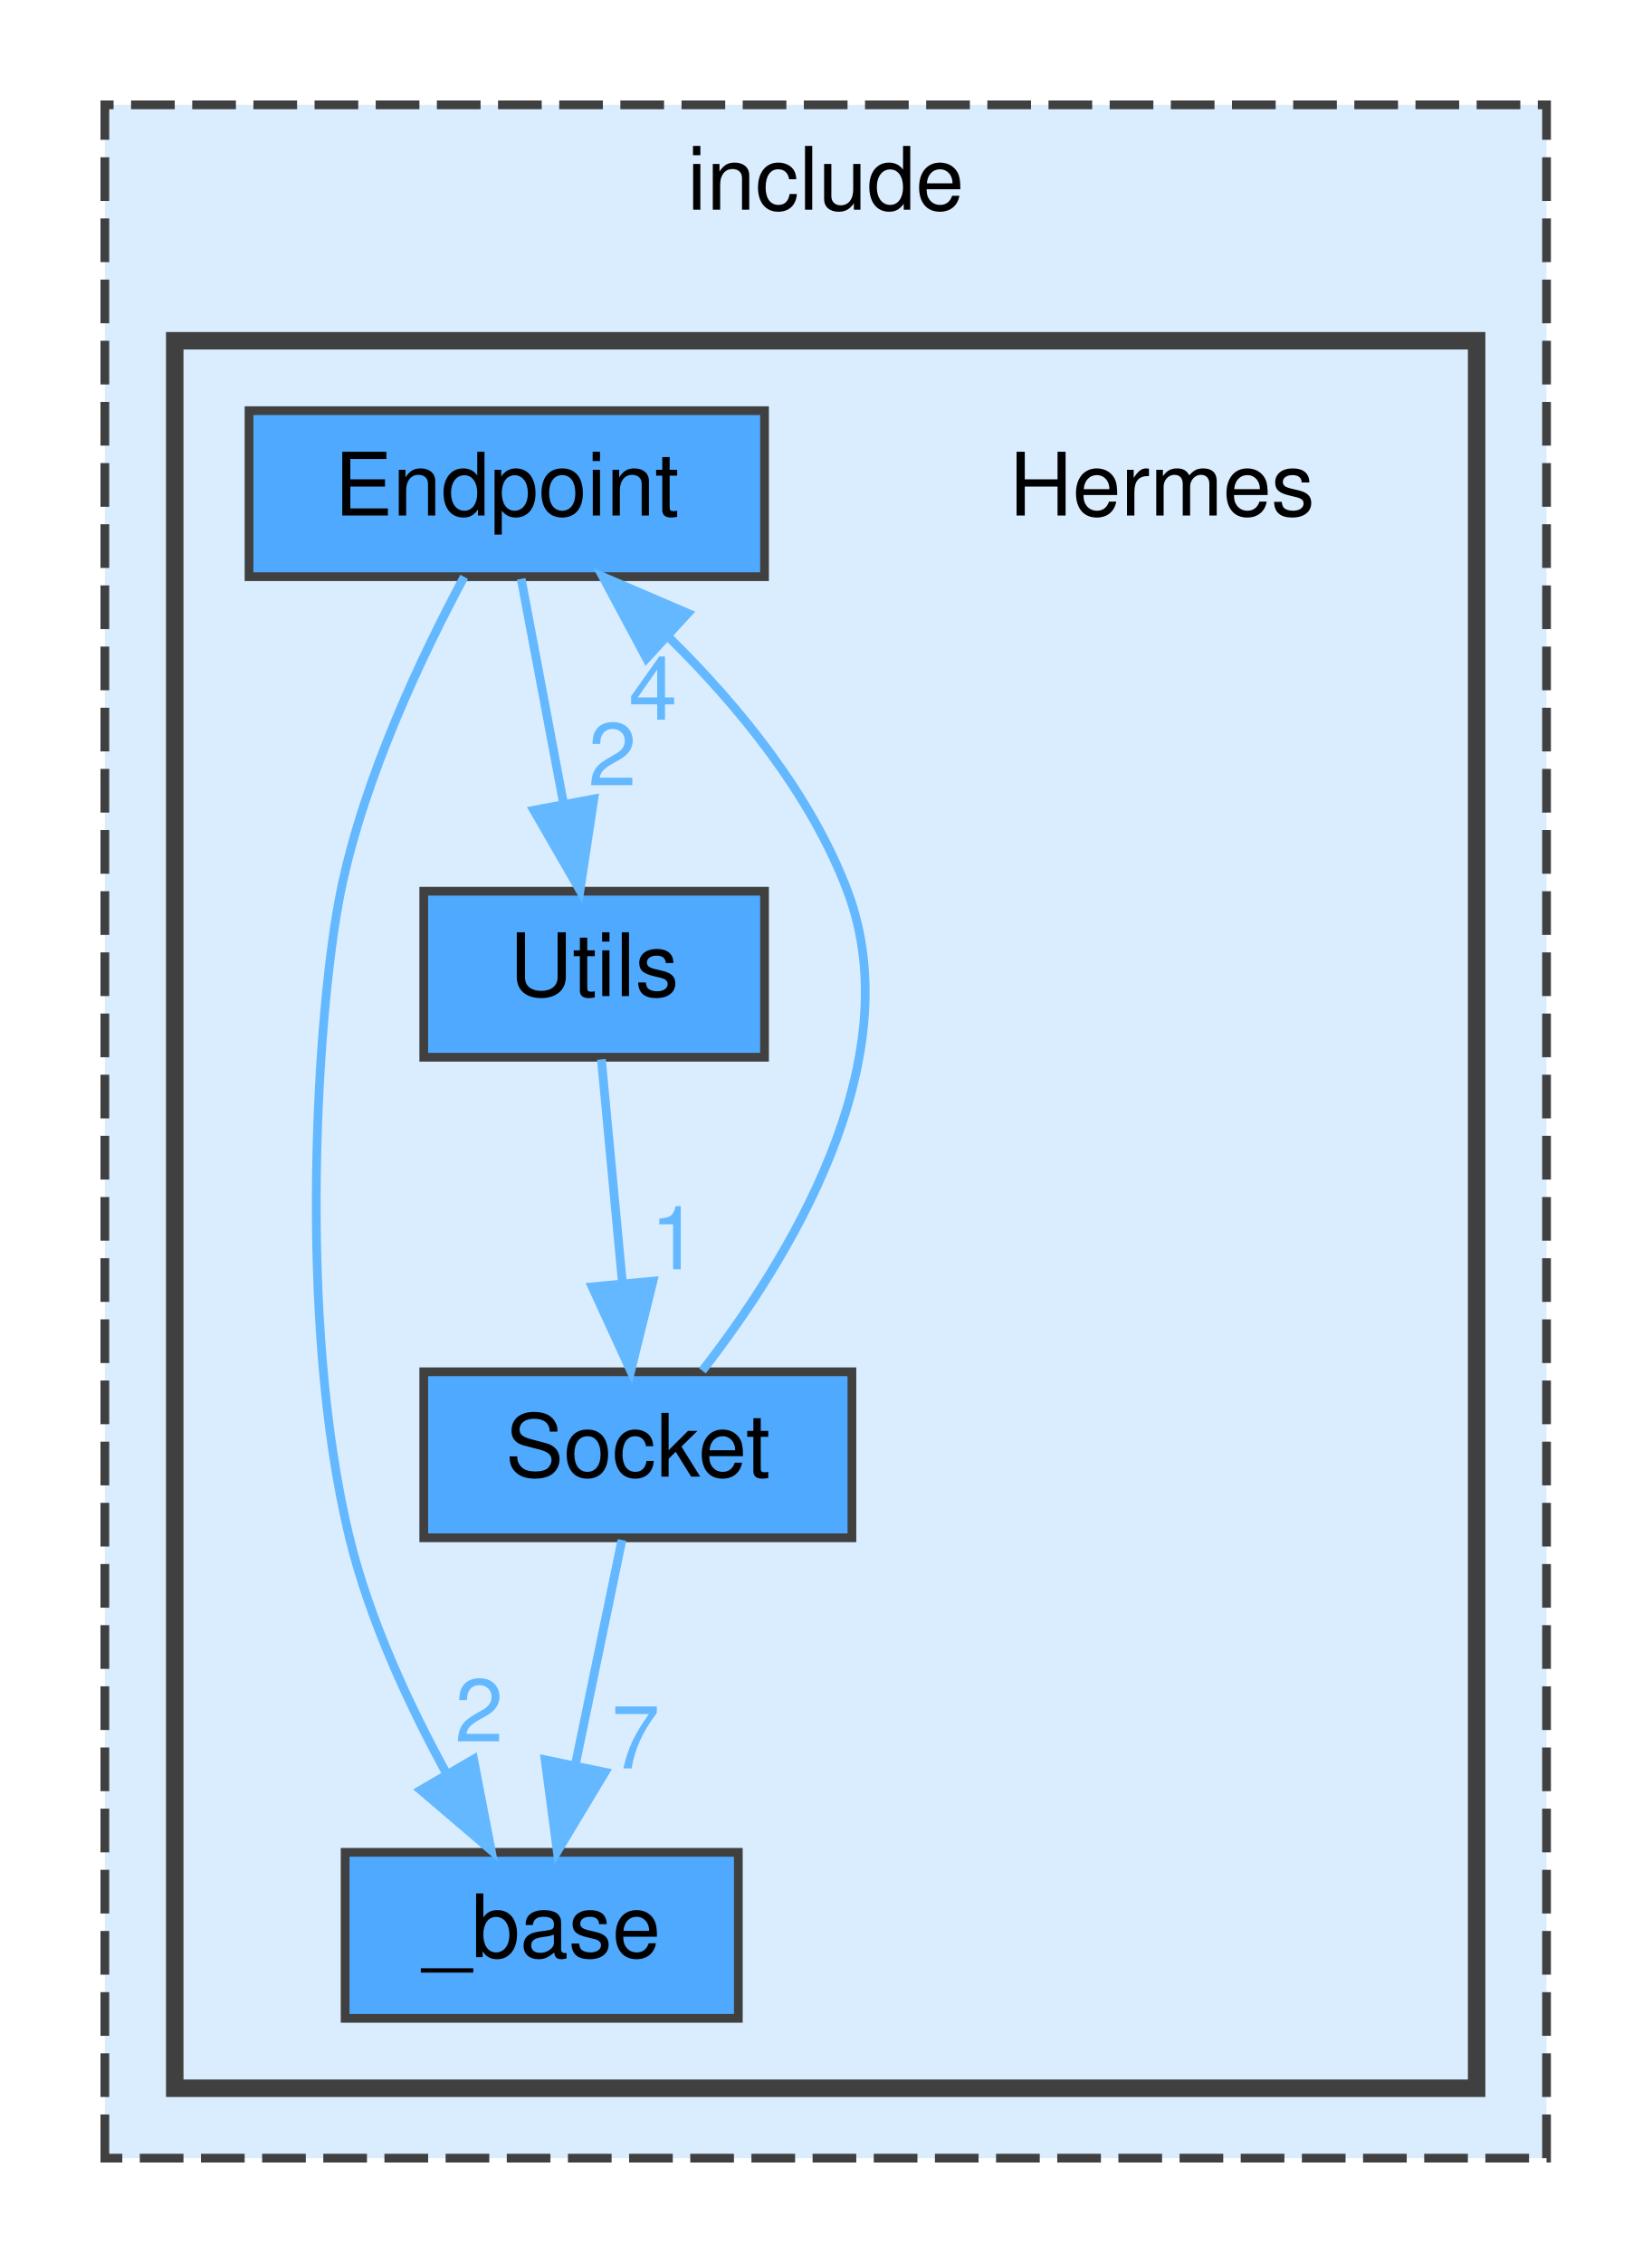
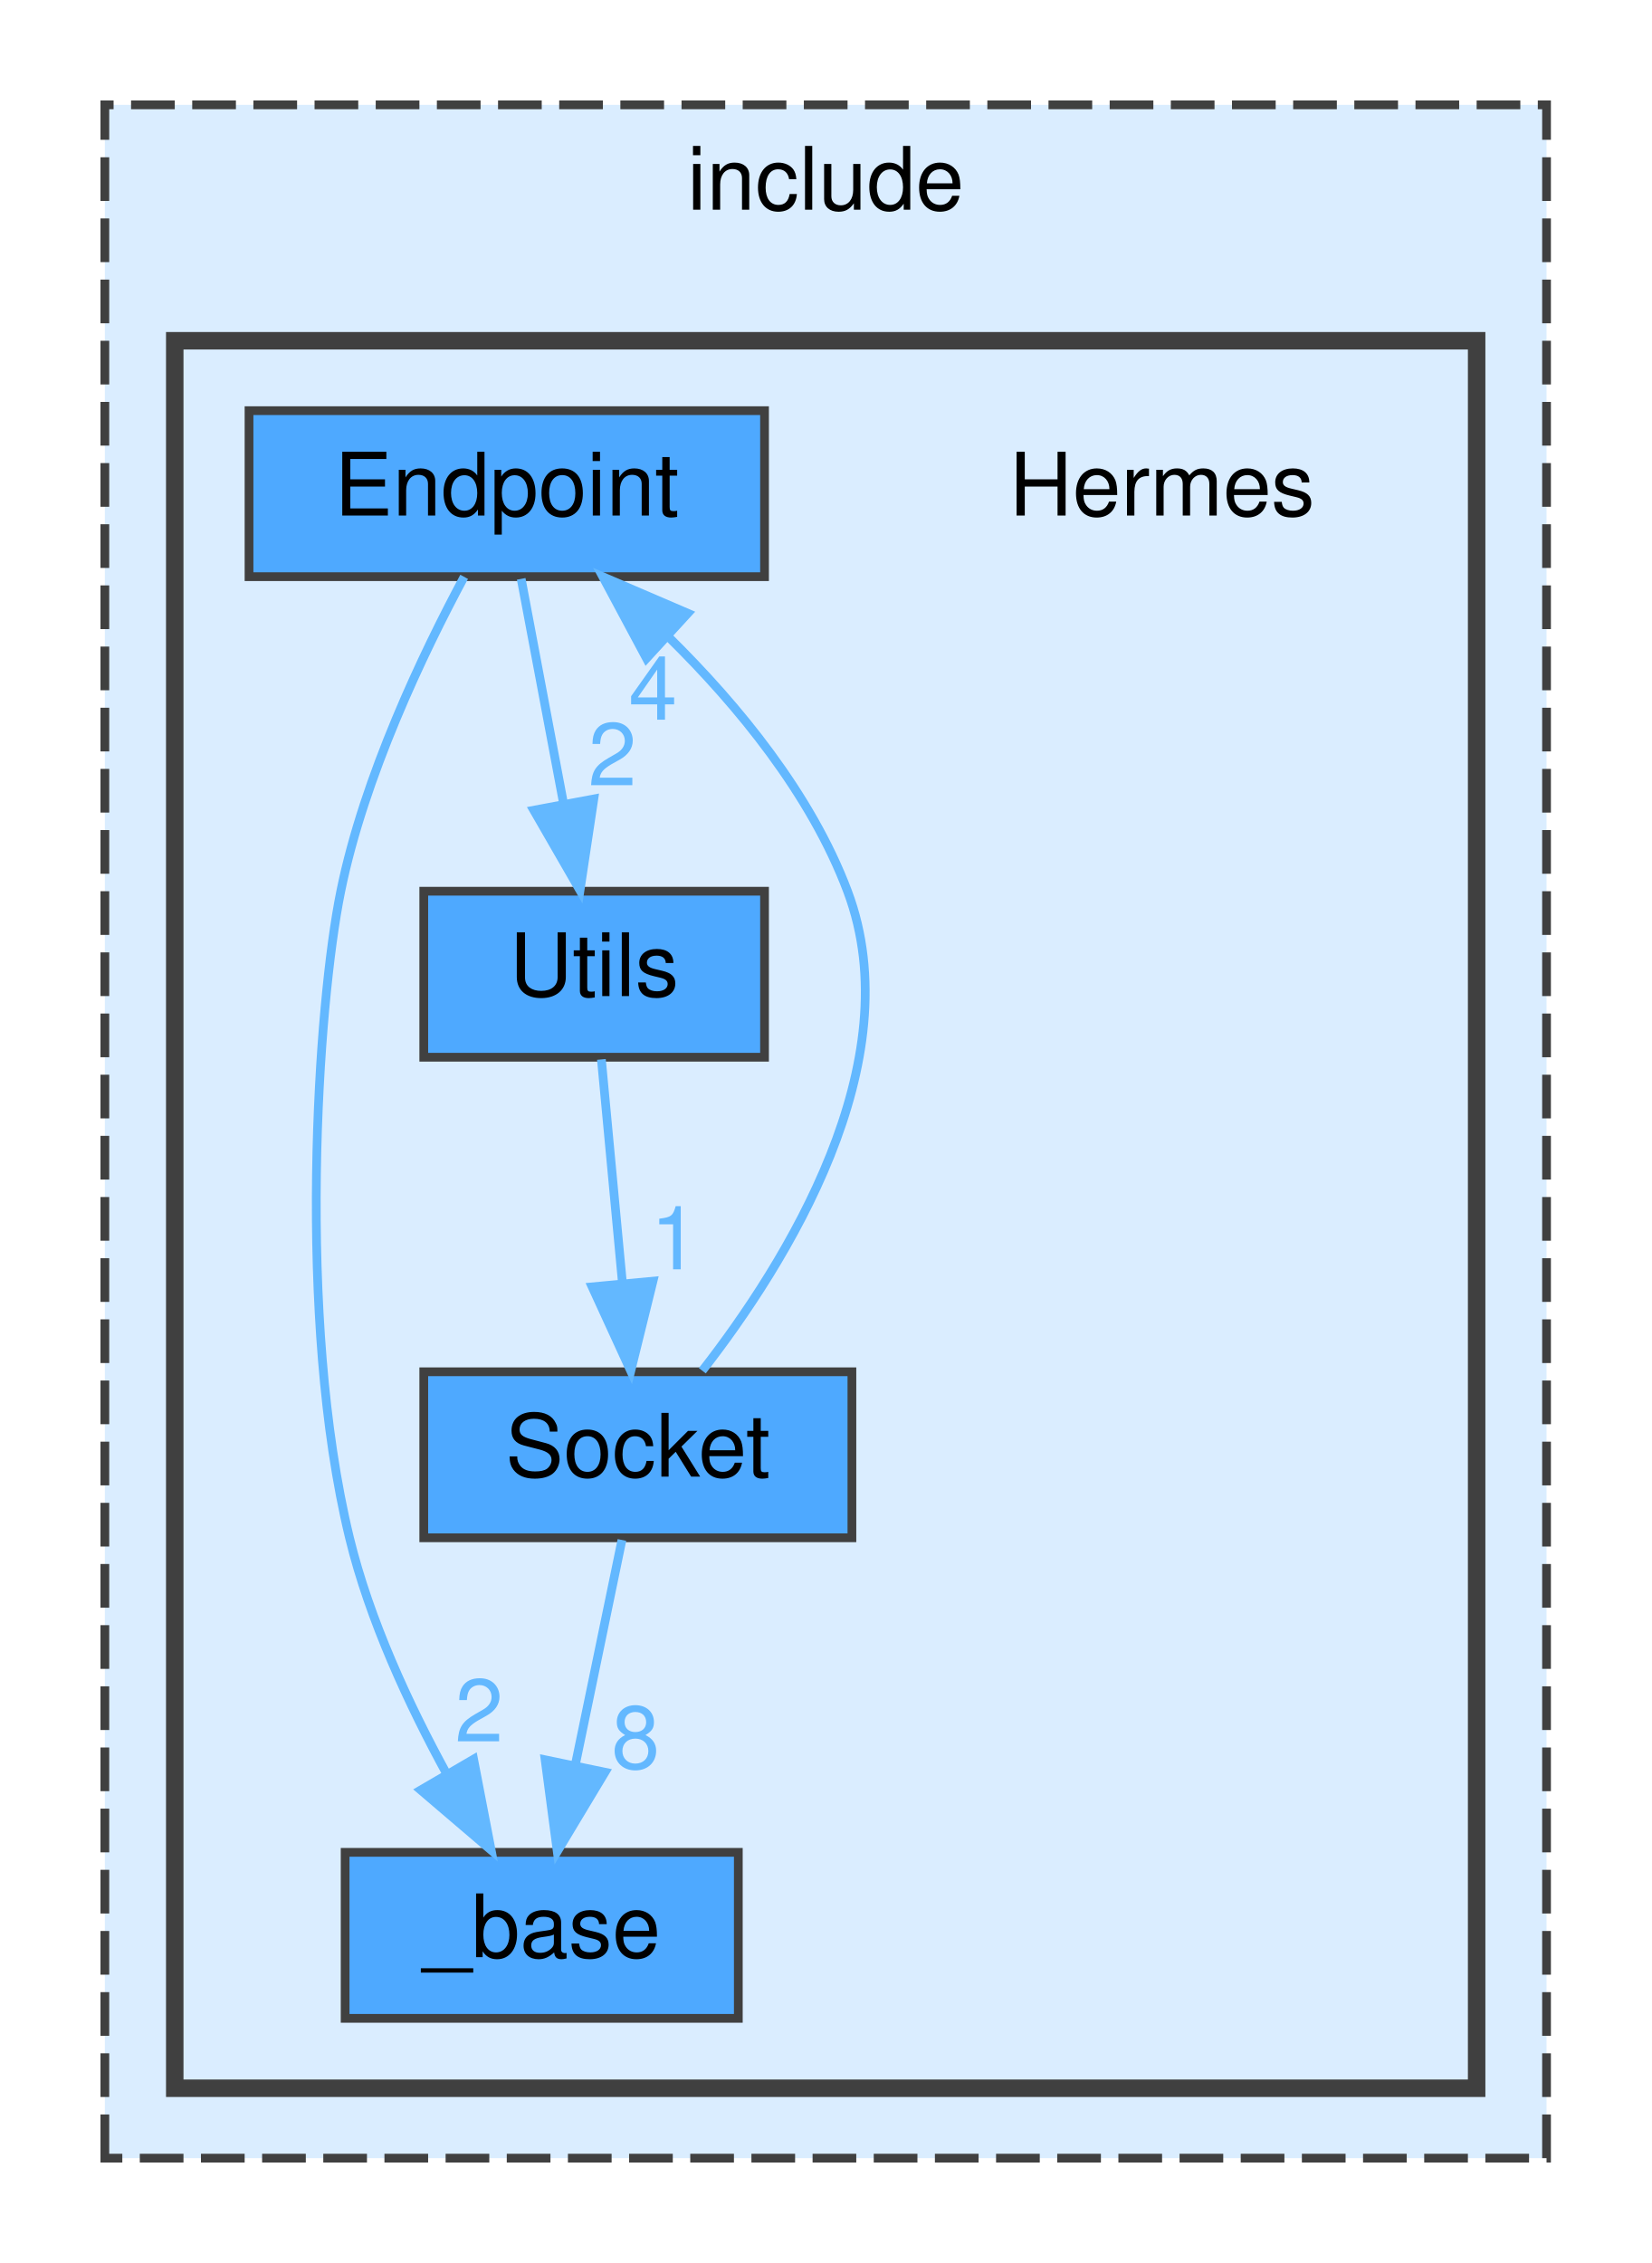
<svg xmlns="http://www.w3.org/2000/svg" xmlns:xlink="http://www.w3.org/1999/xlink" width="189pt" height="259pt" viewBox="0.00 0.00 189.00 259.00">
  <g id="graph0" class="graph" transform="scale(1 1) rotate(0) translate(4 255)">
    <g id="clust1" class="cluster">
      <g id="a_clust1">
        <a xlink:href="dir_d44c64559bbebec7f509842c48db8b23.html" target="_top" xlink:title="include">
          <polygon fill="#daedff" stroke="#404040" stroke-dasharray="5,2" points="8,-8 8,-243 173,-243 173,-8 8,-8" />
          <text text-anchor="middle" x="90.5" y="-231" font-family="Helvetica,sans-Serif" font-size="10.00">include</text>
        </a>
      </g>
    </g>
    <g id="clust2" class="cluster">
      <g id="a_clust2">
        <a xlink:href="dir_48552af575f0c01fd908f857e8ea26ca.html" target="_top">
          <polygon fill="#daedff" stroke="#404040" stroke-width="2" points="16,-16 16,-216 165,-216 165,-16 16,-16" />
        </a>
      </g>
    </g>
    <g id="node1" class="node">
      <text text-anchor="middle" x="129" y="-196" font-family="Helvetica,sans-Serif" font-size="10.00">Hermes</text>
    </g>
    <g id="node2" class="node">
      <g id="a_node2">
        <a xlink:href="dir_1749b645fa05fc0c477f9e54117aefed.html" target="_top" xlink:title="_base">
          <polygon fill="#4ea9ff" stroke="#404040" points="80.5,-43 35.5,-43 35.5,-24 80.5,-24 80.5,-43" />
          <text text-anchor="middle" x="58" y="-31" font-family="Helvetica,sans-Serif" font-size="10.00">_base</text>
        </a>
      </g>
    </g>
    <g id="node3" class="node">
      <g id="a_node3">
        <a xlink:href="dir_a49b2ae4e107057a382f7728faa95ee7.html" target="_top" xlink:title="Endpoint">
          <polygon fill="#4ea9ff" stroke="#404040" points="83.5,-208 24.5,-208 24.5,-189 83.5,-189 83.5,-208" />
          <text text-anchor="middle" x="54" y="-196" font-family="Helvetica,sans-Serif" font-size="10.00">Endpoint</text>
        </a>
      </g>
    </g>
    <g id="edge1" class="edge">
      <g id="a_edge1">
        <a xlink:href="dir_000018_000000.html" target="_top">
          <path fill="none" stroke="#63b8ff" d="M49.12,-188.98C44.44,-180.26 37.69,-166.17 35,-153 32.37,-140.15 29.88,-104.16 36,-79 38.29,-69.59 42.8,-59.87 47.15,-51.93" />
          <polygon fill="#63b8ff" stroke="#63b8ff" points="50.2,-53.66 52.21,-43.25 44.15,-50.13 50.2,-53.66" />
        </a>
      </g>
      <g id="a_edge1-headlabel">
        <a xlink:href="dir_000018_000000.html" target="_top" xlink:title="2">
          <text text-anchor="middle" x="50.84" y="-55.69" font-family="Helvetica,sans-Serif" font-size="10.00" fill="#63b8ff">2</text>
        </a>
      </g>
    </g>
    <g id="node5" class="node">
      <g id="a_node5">
        <a xlink:href="dir_61f21cccd0004905e8ed10fdaca4e0ea.html" target="_top" xlink:title="Utils">
          <polygon fill="#4ea9ff" stroke="#404040" points="83.5,-153 44.5,-153 44.5,-134 83.5,-134 83.5,-153" />
          <text text-anchor="middle" x="64" y="-141" font-family="Helvetica,sans-Serif" font-size="10.00">Utils</text>
        </a>
      </g>
    </g>
    <g id="edge2" class="edge">
      <g id="a_edge2">
        <a xlink:href="dir_000018_000035.html" target="_top">
          <path fill="none" stroke="#63b8ff" d="M55.65,-188.75C56.96,-181.8 58.84,-171.85 60.48,-163.13" />
          <polygon fill="#63b8ff" stroke="#63b8ff" points="63.96,-163.56 62.38,-153.09 57.09,-162.27 63.96,-163.56" />
        </a>
      </g>
      <g id="a_edge2-headlabel">
        <a xlink:href="dir_000018_000035.html" target="_top" xlink:title="2">
          <text text-anchor="middle" x="66.09" y="-165.12" font-family="Helvetica,sans-Serif" font-size="10.00" fill="#63b8ff">2</text>
        </a>
      </g>
    </g>
    <g id="node4" class="node">
      <g id="a_node4">
        <a xlink:href="dir_0b5ff7c741697c8eb7741053aebed106.html" target="_top" xlink:title="Socket">
          <polygon fill="#4ea9ff" stroke="#404040" points="93.5,-98 44.5,-98 44.5,-79 93.5,-79 93.5,-98" />
          <text text-anchor="middle" x="69" y="-86" font-family="Helvetica,sans-Serif" font-size="10.00">Socket</text>
        </a>
      </g>
    </g>
    <g id="edge3" class="edge">
      <g id="a_edge3">
        <a xlink:href="dir_000029_000000.html" target="_top">
          <path fill="none" stroke="#63b8ff" d="M67.18,-78.75C65.74,-71.8 63.68,-61.85 61.87,-53.13" />
          <polygon fill="#63b8ff" stroke="#63b8ff" points="65.24,-52.17 59.78,-43.09 58.39,-53.59 65.24,-52.17" />
        </a>
      </g>
      <g id="a_edge3-headlabel">
-         <a xlink:href="dir_000029_000000.html" target="_top" xlink:title="7">
-           <text text-anchor="middle" x="68.75" y="-52.61" font-family="Helvetica,sans-Serif" font-size="10.00" fill="#63b8ff">7</text>
+         <a xlink:href="dir_000029_000000.html" target="_top" xlink:title="8">
+           <text text-anchor="middle" x="68.75" y="-52.61" font-family="Helvetica,sans-Serif" font-size="10.00" fill="#63b8ff">8</text>
        </a>
      </g>
    </g>
    <g id="edge4" class="edge">
      <g id="a_edge4">
        <a xlink:href="dir_000029_000018.html" target="_top">
          <path fill="none" stroke="#63b8ff" d="M76.38,-98.12C85.9,-110.34 100.39,-133.37 93,-153 88.82,-164.11 80.48,-174.25 72.57,-182.04" />
          <polygon fill="#63b8ff" stroke="#63b8ff" points="69.99,-179.65 64.99,-188.99 74.72,-184.81 69.99,-179.65" />
        </a>
      </g>
      <g id="a_edge4-headlabel">
        <a xlink:href="dir_000029_000018.html" target="_top" xlink:title="4">
          <text text-anchor="middle" x="70.73" y="-172.63" font-family="Helvetica,sans-Serif" font-size="10.00" fill="#63b8ff">4</text>
        </a>
      </g>
    </g>
    <g id="edge5" class="edge">
      <g id="a_edge5">
        <a xlink:href="dir_000035_000029.html" target="_top">
          <path fill="none" stroke="#63b8ff" d="M64.83,-133.75C65.48,-126.8 66.42,-116.85 67.24,-108.13" />
          <polygon fill="#63b8ff" stroke="#63b8ff" points="70.73,-108.37 68.19,-98.09 63.77,-107.72 70.73,-108.37" />
        </a>
      </g>
      <g id="a_edge5-headlabel">
        <a xlink:href="dir_000035_000029.html" target="_top" xlink:title="1">
          <text text-anchor="middle" x="73.22" y="-109.72" font-family="Helvetica,sans-Serif" font-size="10.00" fill="#63b8ff">1</text>
        </a>
      </g>
    </g>
  </g>
</svg>
